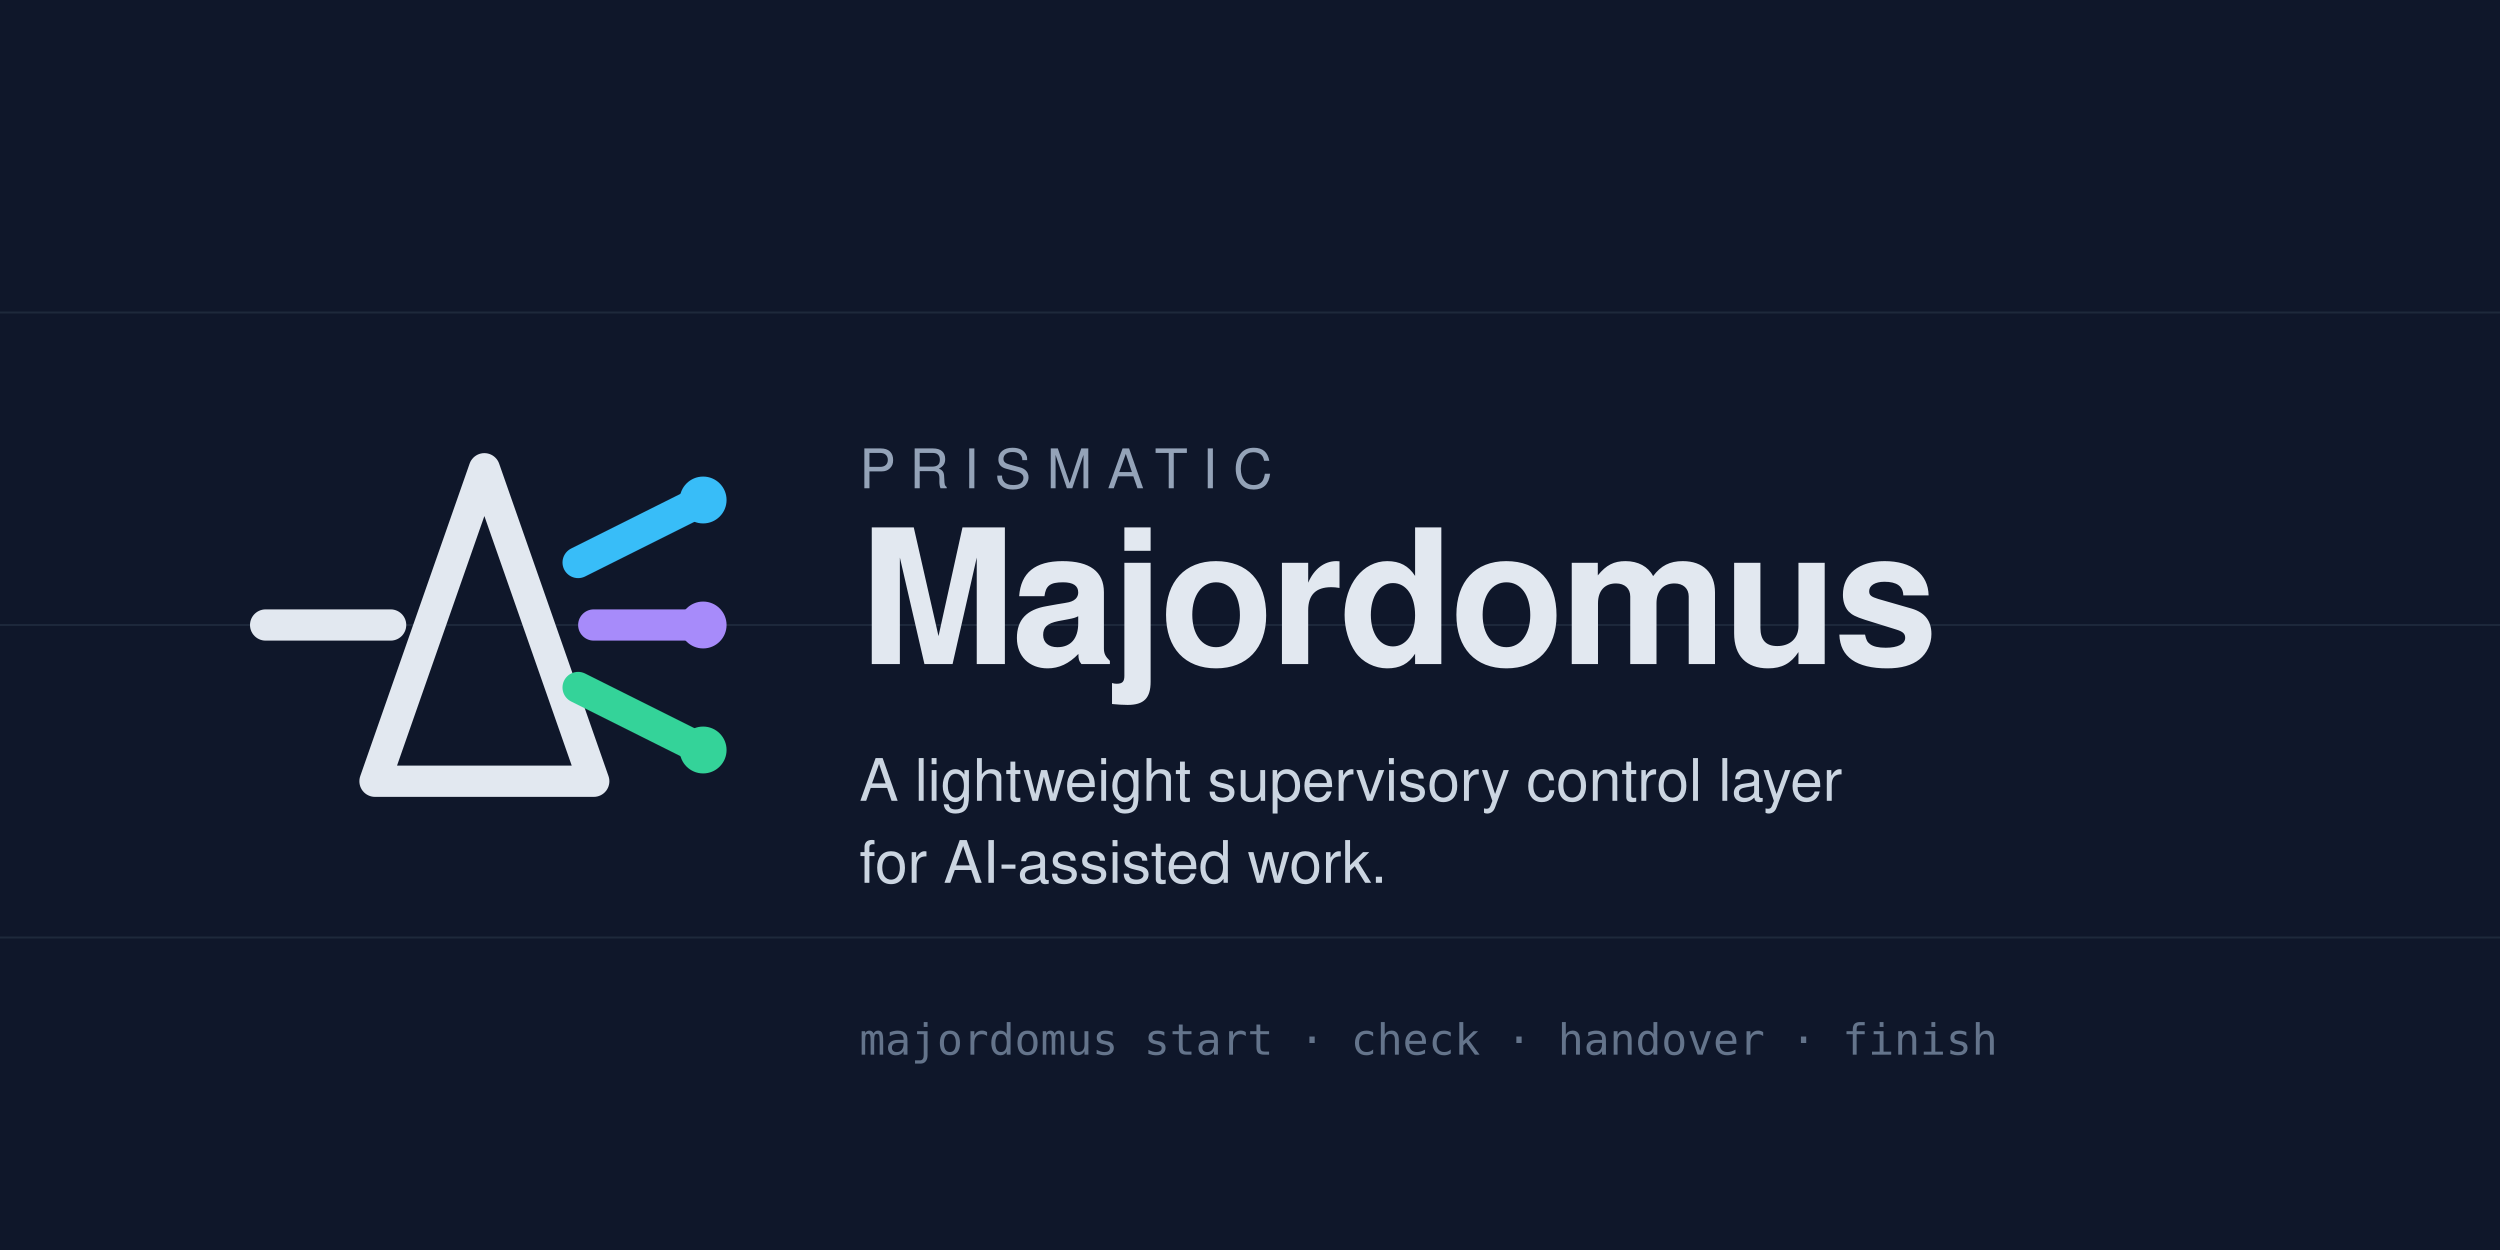
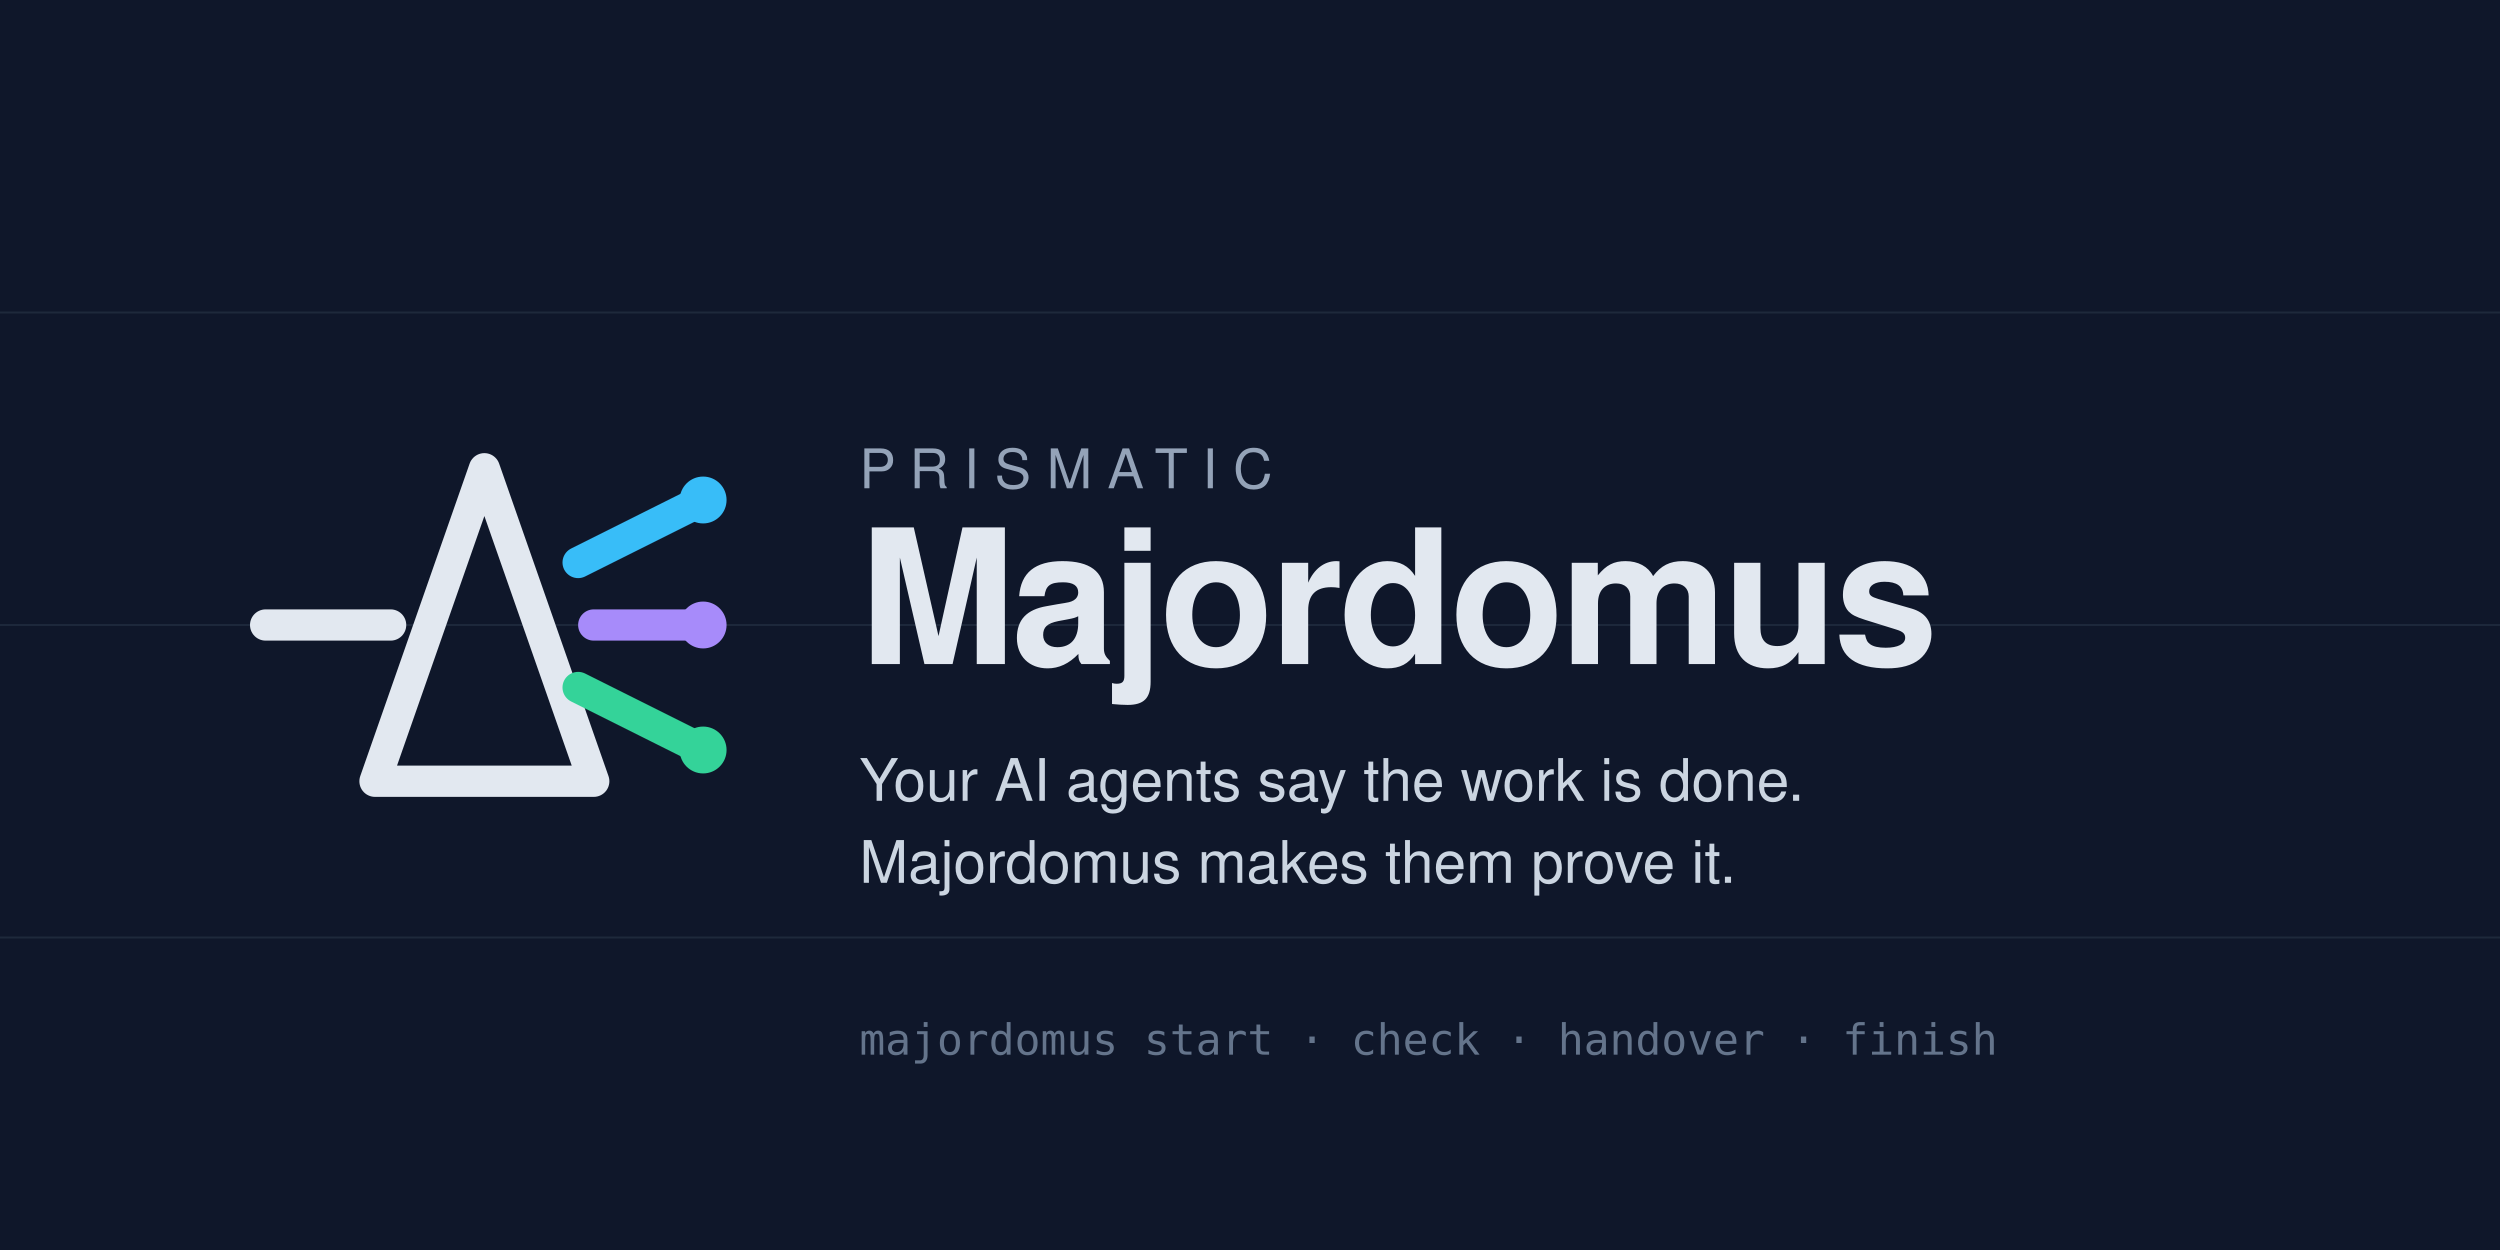
<svg xmlns="http://www.w3.org/2000/svg" viewBox="0 0 1280 640" width="1280" height="640" role="img" aria-label="Prismatic Majordomus — a lightweight supervisory control layer for AI-assisted work">
  <rect width="1280" height="640" fill="#0f172a" />
  <g stroke="#1e293b" stroke-width="1">
    <path d="M0 160h1280M0 320h1280M0 480h1280" />
  </g>
  <g transform="translate(120 192) scale(4)" fill="none" stroke="#e2e8f0" stroke-width="4" stroke-linecap="round" stroke-linejoin="round">
    <path d="M4 32h16" />
    <path d="M32 12 46 52H18Z" />
    <path d="M44 24l16-8" stroke="#38bdf8" />
    <path d="M46 32h14" stroke="#a78bfa" />
    <path d="M44 40l16 8" stroke="#34d399" />
  </g>
  <g transform="translate(120 192) scale(4)">
    <circle cx="60" cy="16" r="3" fill="#38bdf8" />
    <circle cx="60" cy="32" r="3" fill="#a78bfa" />
    <circle cx="60" cy="48" r="3" fill="#34d399" />
  </g>
  <g font-family="ui-sans-serif, -apple-system, 'Segoe UI', Helvetica, Arial, sans-serif" fill="#e2e8f0">
    <text x="440" y="250" font-size="28" letter-spacing="8" fill="#94a3b8">PRISMATIC</text>
    <text x="440" y="340" font-size="96" font-weight="600" letter-spacing="-2">Majordomus</text>
-     <text x="440" y="410" font-size="30" fill="#cbd5e1">A lightweight supervisory control layer</text>
-     <text x="440" y="452" font-size="30" fill="#cbd5e1">for AI-assisted work.</text>
+     <text x="440" y="410" font-size="30" fill="#cbd5e1">Your AI agents say the work is done.</text>
+     <text x="440" y="452" font-size="30" fill="#cbd5e1">Majordomus makes them prove it.</text>
    <text x="440" y="540" font-size="22" fill="#64748b" font-family="ui-monospace, SFMono-Regular, Menlo, monospace">majordomus start · check · handover · finish</text>
  </g>
</svg>
